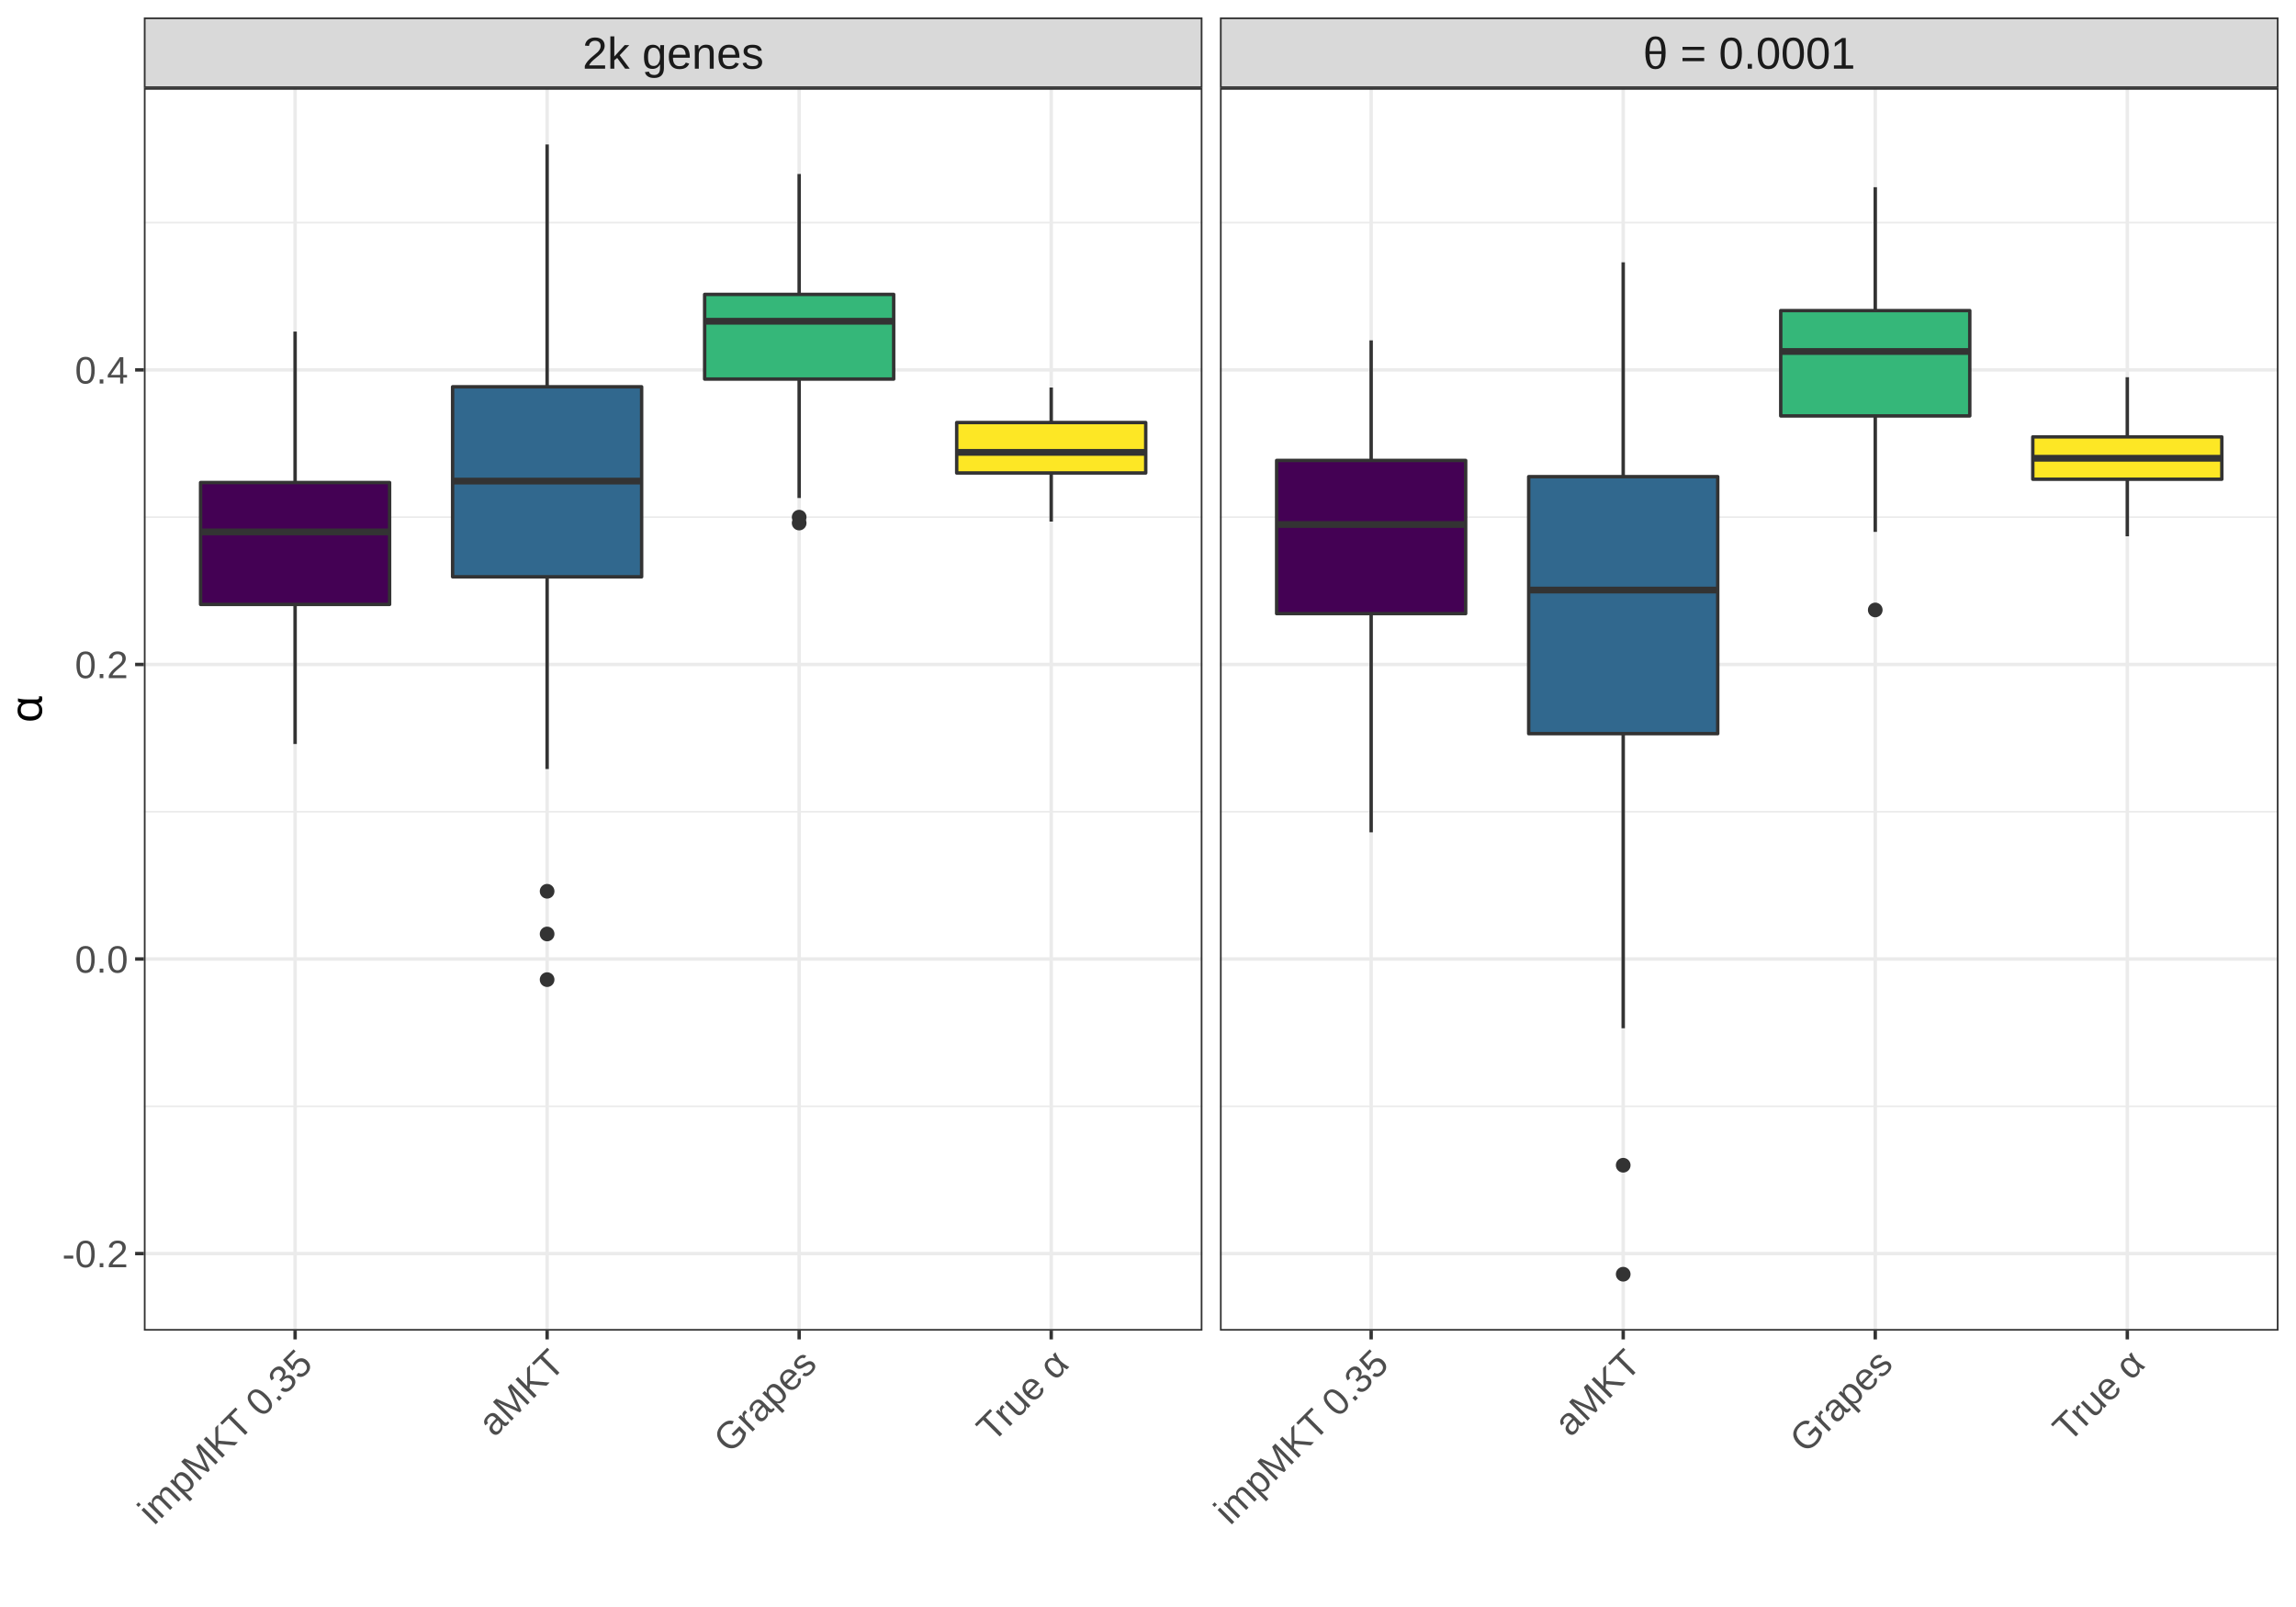
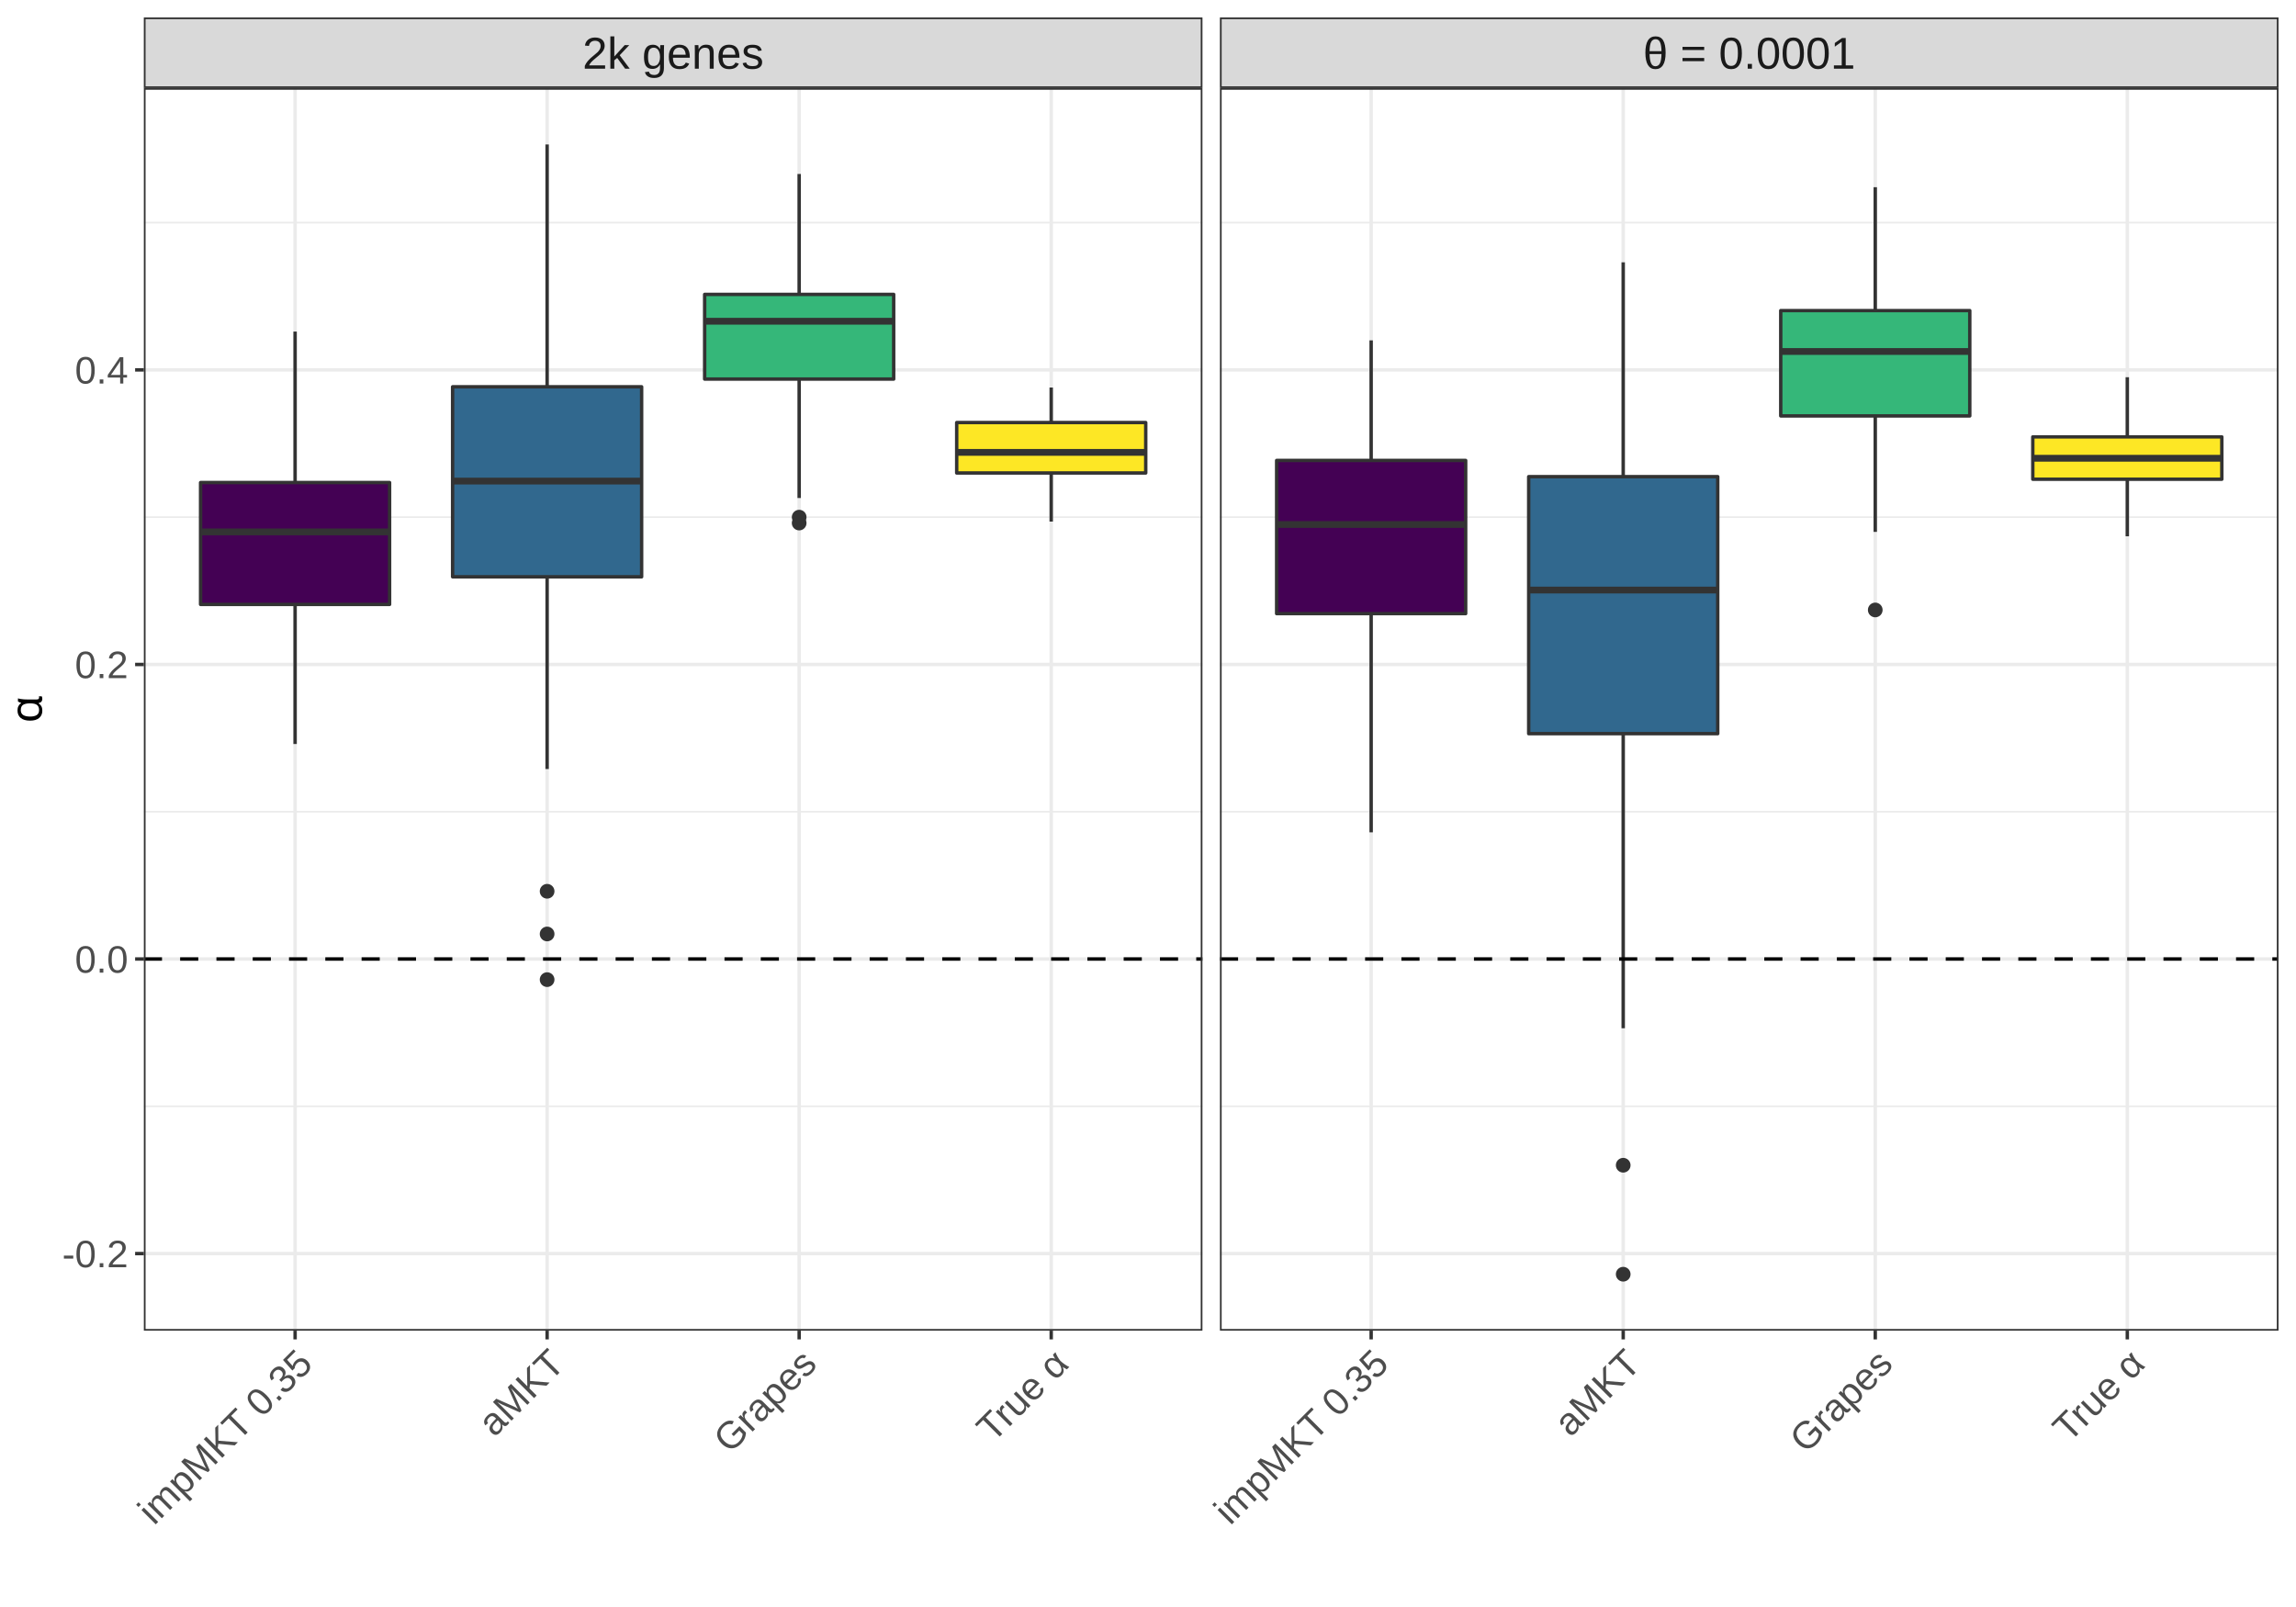
<svg xmlns="http://www.w3.org/2000/svg" class="svglite" width="720.00pt" height="504.00pt" viewBox="0 0 720.00 504.00">
  <defs>
    <style type="text/css">
    .svglite line, .svglite polyline, .svglite polygon, .svglite path, .svglite rect, .svglite circle {
      fill: none;
      stroke: #000000;
      stroke-linecap: round;
      stroke-linejoin: round;
      stroke-miterlimit: 10.00;
    }
    .svglite text {
      white-space: pre;
    }
  </style>
  </defs>
  <rect width="100%" height="100%" style="stroke: none; fill: #FFFFFF;" />
  <defs>
    <clipPath id="cpMC4wMHw3MjAuMDB8MC4wMHw1MDQuMDA=">
      <rect x="0.00" y="0.00" width="720.00" height="504.00" />
    </clipPath>
  </defs>
  <g clip-path="url(#cpMC4wMHw3MjAuMDB8MC4wMHw1MDQuMDA=)">
    <rect x="0" y="0.00" width="720.00" height="504.00" style="stroke-width: 1.07; stroke: #FFFFFF; fill: #FFFFFF;" />
  </g>
  <defs>
    <clipPath id="cpNDUuMTF8Mzc3LjA4fDI3LjYxfDQxNy4zNA==">
      <rect x="45.11" y="27.61" width="331.96" height="389.73" />
    </clipPath>
  </defs>
  <g clip-path="url(#cpNDUuMTF8Mzc3LjA4fDI3LjYxfDQxNy4zNA==)">
    <rect x="45.11" y="27.61" width="331.96" height="389.73" style="stroke-width: 1.07; stroke: none; fill: #FFFFFF;" />
    <polyline points="45.11,346.97 377.08,346.97 " style="stroke-width: 0.53; stroke: #EBEBEB; stroke-linecap: butt;" />
    <polyline points="45.11,254.58 377.08,254.58 " style="stroke-width: 0.53; stroke: #EBEBEB; stroke-linecap: butt;" />
    <polyline points="45.11,162.19 377.08,162.19 " style="stroke-width: 0.53; stroke: #EBEBEB; stroke-linecap: butt;" />
    <polyline points="45.11,69.81 377.08,69.81 " style="stroke-width: 0.53; stroke: #EBEBEB; stroke-linecap: butt;" />
    <polyline points="45.11,393.16 377.08,393.16 " style="stroke-width: 1.07; stroke: #EBEBEB; stroke-linecap: butt;" />
    <polyline points="45.11,300.77 377.08,300.77 " style="stroke-width: 1.07; stroke: #EBEBEB; stroke-linecap: butt;" />
    <polyline points="45.11,208.39 377.08,208.39 " style="stroke-width: 1.07; stroke: #EBEBEB; stroke-linecap: butt;" />
    <polyline points="45.11,116.00 377.08,116.00 " style="stroke-width: 1.07; stroke: #EBEBEB; stroke-linecap: butt;" />
    <polyline points="92.54,417.34 92.54,27.61 " style="stroke-width: 1.07; stroke: #EBEBEB; stroke-linecap: butt;" />
    <polyline points="171.57,417.34 171.57,27.61 " style="stroke-width: 1.07; stroke: #EBEBEB; stroke-linecap: butt;" />
    <polyline points="250.61,417.34 250.61,27.61 " style="stroke-width: 1.07; stroke: #EBEBEB; stroke-linecap: butt;" />
    <polyline points="329.65,417.34 329.65,27.61 " style="stroke-width: 1.07; stroke: #EBEBEB; stroke-linecap: butt;" />
    <line x1="92.54" y1="151.34" x2="92.54" y2="103.99" style="stroke-width: 1.07; stroke: #333333; stroke-linecap: butt;" />
    <line x1="92.54" y1="189.56" x2="92.54" y2="233.33" style="stroke-width: 1.07; stroke: #333333; stroke-linecap: butt;" />
    <polygon points="62.90,151.34 62.90,189.56 122.17,189.56 122.17,151.34 62.90,151.34 " style="stroke-width: 1.07; stroke: #333333; fill: #440154;" />
    <line x1="62.90" y1="166.81" x2="122.17" y2="166.81" style="stroke-width: 2.13; stroke: #333333; stroke-linecap: butt;" />
    <circle cx="171.57" cy="279.53" r="1.95" style="stroke-width: 0.71; stroke: #333333; fill: #333333;" />
    <circle cx="171.57" cy="292.92" r="1.95" style="stroke-width: 0.71; stroke: #333333; fill: #333333;" />
    <circle cx="171.57" cy="307.24" r="1.95" style="stroke-width: 0.71; stroke: #333333; fill: #333333;" />
    <line x1="171.57" y1="121.31" x2="171.57" y2="45.32" style="stroke-width: 1.07; stroke: #333333; stroke-linecap: butt;" />
    <line x1="171.57" y1="180.90" x2="171.57" y2="241.19" style="stroke-width: 1.07; stroke: #333333; stroke-linecap: butt;" />
    <polygon points="141.93,121.31 141.93,180.90 201.21,180.90 201.21,121.31 141.93,121.31 " style="stroke-width: 1.07; stroke: #333333; fill: #31688E;" />
    <line x1="141.93" y1="150.88" x2="201.21" y2="150.88" style="stroke-width: 2.13; stroke: #333333; stroke-linecap: butt;" />
    <circle cx="250.61" cy="164.04" r="1.95" style="stroke-width: 0.71; stroke: #333333; fill: #333333;" />
    <circle cx="250.61" cy="162.19" r="1.95" style="stroke-width: 0.71; stroke: #333333; fill: #333333;" />
    <line x1="250.61" y1="92.33" x2="250.61" y2="54.56" style="stroke-width: 1.07; stroke: #333333; stroke-linecap: butt;" />
    <line x1="250.61" y1="118.89" x2="250.61" y2="156.19" style="stroke-width: 1.07; stroke: #333333; stroke-linecap: butt;" />
    <polygon points="220.97,92.33 220.97,118.89 280.25,118.89 280.25,92.33 220.97,92.33 " style="stroke-width: 1.07; stroke: #333333; fill: #35B779;" />
    <line x1="220.97" y1="100.76" x2="280.25" y2="100.76" style="stroke-width: 2.13; stroke: #333333; stroke-linecap: butt;" />
    <line x1="329.65" y1="132.52" x2="329.65" y2="121.54" style="stroke-width: 1.07; stroke: #333333; stroke-linecap: butt;" />
    <line x1="329.65" y1="148.34" x2="329.65" y2="163.58" style="stroke-width: 1.07; stroke: #333333; stroke-linecap: butt;" />
    <polygon points="300.01,132.52 300.01,148.34 359.29,148.34 359.29,132.52 300.01,132.52 " style="stroke-width: 1.07; stroke: #333333; fill: #FDE725;" />
    <line x1="300.01" y1="141.87" x2="359.29" y2="141.87" style="stroke-width: 2.13; stroke: #333333; stroke-linecap: butt;" />
+     <line x1="45.11" y1="300.77" x2="377.08" y2="300.77" style="stroke-width: 1.07; stroke-dasharray: 5.69,5.69; stroke-linecap: butt;" />
    <rect x="45.11" y="27.61" width="331.96" height="389.73" style="stroke-width: 1.07; stroke: #333333;" />
  </g>
  <g clip-path="url(#cpMC4wMHw3MjAuMDB8MC4wMHw1MDQuMDA=)">
</g>
  <defs>
    <clipPath id="cpMzgyLjU2fDcxNC41MnwyNy42MXw0MTcuMzQ=">
      <rect x="382.56" y="27.61" width="331.96" height="389.73" />
    </clipPath>
  </defs>
  <g clip-path="url(#cpMzgyLjU2fDcxNC41MnwyNy42MXw0MTcuMzQ=)">
    <rect x="382.56" y="27.61" width="331.96" height="389.73" style="stroke-width: 1.07; stroke: none; fill: #FFFFFF;" />
    <polyline points="382.56,346.97 714.52,346.97 " style="stroke-width: 0.53; stroke: #EBEBEB; stroke-linecap: butt;" />
    <polyline points="382.56,254.58 714.52,254.58 " style="stroke-width: 0.53; stroke: #EBEBEB; stroke-linecap: butt;" />
    <polyline points="382.56,162.19 714.52,162.19 " style="stroke-width: 0.53; stroke: #EBEBEB; stroke-linecap: butt;" />
    <polyline points="382.56,69.81 714.52,69.81 " style="stroke-width: 0.53; stroke: #EBEBEB; stroke-linecap: butt;" />
    <polyline points="382.56,393.16 714.52,393.16 " style="stroke-width: 1.07; stroke: #EBEBEB; stroke-linecap: butt;" />
    <polyline points="382.56,300.77 714.52,300.77 " style="stroke-width: 1.07; stroke: #EBEBEB; stroke-linecap: butt;" />
    <polyline points="382.56,208.39 714.52,208.39 " style="stroke-width: 1.07; stroke: #EBEBEB; stroke-linecap: butt;" />
    <polyline points="382.56,116.00 714.52,116.00 " style="stroke-width: 1.07; stroke: #EBEBEB; stroke-linecap: butt;" />
    <polyline points="429.98,417.34 429.98,27.61 " style="stroke-width: 1.07; stroke: #EBEBEB; stroke-linecap: butt;" />
    <polyline points="509.02,417.34 509.02,27.61 " style="stroke-width: 1.07; stroke: #EBEBEB; stroke-linecap: butt;" />
    <polyline points="588.06,417.34 588.06,27.61 " style="stroke-width: 1.07; stroke: #EBEBEB; stroke-linecap: butt;" />
    <polyline points="667.10,417.34 667.10,27.61 " style="stroke-width: 1.07; stroke: #EBEBEB; stroke-linecap: butt;" />
    <line x1="429.98" y1="144.41" x2="429.98" y2="106.76" style="stroke-width: 1.07; stroke: #333333; stroke-linecap: butt;" />
    <line x1="429.98" y1="192.45" x2="429.98" y2="261.05" style="stroke-width: 1.07; stroke: #333333; stroke-linecap: butt;" />
    <polygon points="400.34,144.41 400.34,192.45 459.62,192.45 459.62,144.41 400.34,144.41 " style="stroke-width: 1.07; stroke: #333333; fill: #440154;" />
    <line x1="400.34" y1="164.50" x2="459.62" y2="164.50" style="stroke-width: 2.13; stroke: #333333; stroke-linecap: butt;" />
    <circle cx="509.02" cy="365.45" r="1.95" style="stroke-width: 0.71; stroke: #333333; fill: #333333;" />
    <circle cx="509.02" cy="399.63" r="1.95" style="stroke-width: 0.71; stroke: #333333; fill: #333333;" />
    <line x1="509.02" y1="149.49" x2="509.02" y2="82.28" style="stroke-width: 1.07; stroke: #333333; stroke-linecap: butt;" />
    <line x1="509.02" y1="230.10" x2="509.02" y2="322.49" style="stroke-width: 1.07; stroke: #333333; stroke-linecap: butt;" />
    <polygon points="479.38,149.49 479.38,230.10 538.66,230.10 538.66,149.49 479.38,149.49 " style="stroke-width: 1.07; stroke: #333333; fill: #31688E;" />
    <line x1="479.38" y1="185.06" x2="538.66" y2="185.06" style="stroke-width: 2.13; stroke: #333333; stroke-linecap: butt;" />
    <circle cx="588.06" cy="191.30" r="1.95" style="stroke-width: 0.71; stroke: #333333; fill: #333333;" />
    <line x1="588.06" y1="97.41" x2="588.06" y2="58.72" style="stroke-width: 1.07; stroke: #333333; stroke-linecap: butt;" />
    <line x1="588.06" y1="130.44" x2="588.06" y2="166.81" style="stroke-width: 1.07; stroke: #333333; stroke-linecap: butt;" />
    <polygon points="558.42,97.41 558.42,130.44 617.70,130.44 617.70,97.41 558.42,97.41 " style="stroke-width: 1.07; stroke: #333333; fill: #35B779;" />
    <line x1="558.42" y1="110.23" x2="617.70" y2="110.23" style="stroke-width: 2.13; stroke: #333333; stroke-linecap: butt;" />
    <line x1="667.10" y1="137.02" x2="667.10" y2="118.31" style="stroke-width: 1.07; stroke: #333333; stroke-linecap: butt;" />
    <line x1="667.10" y1="150.30" x2="667.10" y2="168.20" style="stroke-width: 1.07; stroke: #333333; stroke-linecap: butt;" />
    <polygon points="637.46,137.02 637.46,150.30 696.74,150.30 696.74,137.02 637.46,137.02 " style="stroke-width: 1.07; stroke: #333333; fill: #FDE725;" />
    <line x1="637.46" y1="143.72" x2="696.74" y2="143.72" style="stroke-width: 2.13; stroke: #333333; stroke-linecap: butt;" />
+     <line x1="382.56" y1="300.77" x2="714.52" y2="300.77" style="stroke-width: 1.07; stroke-dasharray: 5.69,5.69; stroke-linecap: butt;" />
    <rect x="382.56" y="27.61" width="331.96" height="389.73" style="stroke-width: 1.07; stroke: #333333;" />
  </g>
  <g clip-path="url(#cpMC4wMHw3MjAuMDB8MC4wMHw1MDQuMDA=)">
</g>
  <defs>
    <clipPath id="cpNDUuMTF8Mzc3LjA4fDUuNDh8MjcuNjE=">
      <rect x="45.11" y="5.48" width="331.96" height="22.13" />
    </clipPath>
  </defs>
  <g clip-path="url(#cpNDUuMTF8Mzc3LjA4fDUuNDh8MjcuNjE=)">
    <rect x="45.11" y="5.48" width="331.96" height="22.13" style="stroke-width: 1.07; stroke: #333333; fill: #D9D9D9;" />
    <text x="211.09" y="21.55" text-anchor="middle" style="font-size: 14.00px;fill: #1A1A1A; font-family: &quot;Liberation Sans&quot;;" textLength="58.89px" lengthAdjust="spacingAndGlyphs">2k genes</text>
  </g>
  <g clip-path="url(#cpMC4wMHw3MjAuMDB8MC4wMHw1MDQuMDA=)">
</g>
  <defs>
    <clipPath id="cpMzgyLjU2fDcxNC41Mnw1LjQ4fDI3LjYx">
      <rect x="382.56" y="5.48" width="331.96" height="22.13" />
    </clipPath>
  </defs>
  <g clip-path="url(#cpMzgyLjU2fDcxNC41Mnw1LjQ4fDI3LjYx)">
    <rect x="382.56" y="5.48" width="331.96" height="22.13" style="stroke-width: 1.07; stroke: #333333; fill: #D9D9D9;" />
    <text x="548.54" y="21.55" text-anchor="middle" style="font-size: 14.00px;fill: #1A1A1A; font-family: &quot;Liberation Sans&quot;;" textLength="67.41px" lengthAdjust="spacingAndGlyphs">θ = 0.0001</text>
  </g>
  <g clip-path="url(#cpMC4wMHw3MjAuMDB8MC4wMHw1MDQuMDA=)">
    <polyline points="92.54,420.08 92.54,417.34 " style="stroke-width: 1.07; stroke: #333333; stroke-linecap: butt;" />
    <polyline points="171.57,420.08 171.57,417.34 " style="stroke-width: 1.07; stroke: #333333; stroke-linecap: butt;" />
    <polyline points="250.61,420.08 250.61,417.34 " style="stroke-width: 1.07; stroke: #333333; stroke-linecap: butt;" />
    <polyline points="329.65,420.08 329.65,417.34 " style="stroke-width: 1.07; stroke: #333333; stroke-linecap: butt;" />
    <text transform="translate(98.59,428.33) rotate(-45)" text-anchor="end" style="font-size: 12.00px;fill: #4D4D4D; font-family: &quot;Liberation Sans&quot;;" textLength="73.61px" lengthAdjust="spacingAndGlyphs">impMKT 0.35</text>
    <text transform="translate(177.63,428.33) rotate(-45)" text-anchor="end" style="font-size: 12.00px;fill: #4D4D4D; font-family: &quot;Liberation Sans&quot;;" textLength="31.72px" lengthAdjust="spacingAndGlyphs">aMKT</text>
    <text transform="translate(256.67,428.33) rotate(-45)" text-anchor="end" style="font-size: 12.00px;fill: #4D4D4D; font-family: &quot;Liberation Sans&quot;;" textLength="40.31px" lengthAdjust="spacingAndGlyphs">Grapes</text>
    <text transform="translate(335.71,428.33) rotate(-45)" text-anchor="end" style="font-size: 12.00px;fill: #4D4D4D; font-family: &quot;Liberation Sans&quot;;" textLength="36.31px" lengthAdjust="spacingAndGlyphs">True α</text>
    <polyline points="429.98,420.08 429.98,417.34 " style="stroke-width: 1.07; stroke: #333333; stroke-linecap: butt;" />
    <polyline points="509.02,420.08 509.02,417.34 " style="stroke-width: 1.07; stroke: #333333; stroke-linecap: butt;" />
    <polyline points="588.06,420.08 588.06,417.34 " style="stroke-width: 1.07; stroke: #333333; stroke-linecap: butt;" />
    <polyline points="667.10,420.08 667.10,417.34 " style="stroke-width: 1.07; stroke: #333333; stroke-linecap: butt;" />
    <text transform="translate(436.04,428.33) rotate(-45)" text-anchor="end" style="font-size: 12.00px;fill: #4D4D4D; font-family: &quot;Liberation Sans&quot;;" textLength="73.61px" lengthAdjust="spacingAndGlyphs">impMKT 0.35</text>
    <text transform="translate(515.08,428.33) rotate(-45)" text-anchor="end" style="font-size: 12.00px;fill: #4D4D4D; font-family: &quot;Liberation Sans&quot;;" textLength="31.72px" lengthAdjust="spacingAndGlyphs">aMKT</text>
    <text transform="translate(594.12,428.33) rotate(-45)" text-anchor="end" style="font-size: 12.00px;fill: #4D4D4D; font-family: &quot;Liberation Sans&quot;;" textLength="40.31px" lengthAdjust="spacingAndGlyphs">Grapes</text>
    <text transform="translate(673.16,428.33) rotate(-45)" text-anchor="end" style="font-size: 12.00px;fill: #4D4D4D; font-family: &quot;Liberation Sans&quot;;" textLength="36.31px" lengthAdjust="spacingAndGlyphs">True α</text>
    <text x="40.18" y="397.45" text-anchor="end" style="font-size: 12.00px;fill: #4D4D4D; font-family: &quot;Liberation Sans&quot;;" textLength="20.81px" lengthAdjust="spacingAndGlyphs">-0.2</text>
    <text x="40.18" y="305.06" text-anchor="end" style="font-size: 12.00px;fill: #4D4D4D; font-family: &quot;Liberation Sans&quot;;" textLength="16.94px" lengthAdjust="spacingAndGlyphs">0.0</text>
    <text x="40.18" y="212.67" text-anchor="end" style="font-size: 12.00px;fill: #4D4D4D; font-family: &quot;Liberation Sans&quot;;" textLength="16.94px" lengthAdjust="spacingAndGlyphs">0.2</text>
    <text x="40.18" y="120.28" text-anchor="end" style="font-size: 12.00px;fill: #4D4D4D; font-family: &quot;Liberation Sans&quot;;" textLength="16.94px" lengthAdjust="spacingAndGlyphs">0.4</text>
    <polyline points="42.37,393.16 45.11,393.16 " style="stroke-width: 1.07; stroke: #333333; stroke-linecap: butt;" />
    <polyline points="42.37,300.77 45.11,300.77 " style="stroke-width: 1.07; stroke: #333333; stroke-linecap: butt;" />
    <polyline points="42.37,208.39 45.11,208.39 " style="stroke-width: 1.07; stroke: #333333; stroke-linecap: butt;" />
    <polyline points="42.37,116.00 45.11,116.00 " style="stroke-width: 1.07; stroke: #333333; stroke-linecap: butt;" />
    <text transform="translate(13.13,226.78) rotate(-90)" style="font-size: 14.00px; font-family: &quot;Noto Sans&quot;;" textLength="8.61px" lengthAdjust="spacingAndGlyphs">α</text>
  </g>
</svg>
